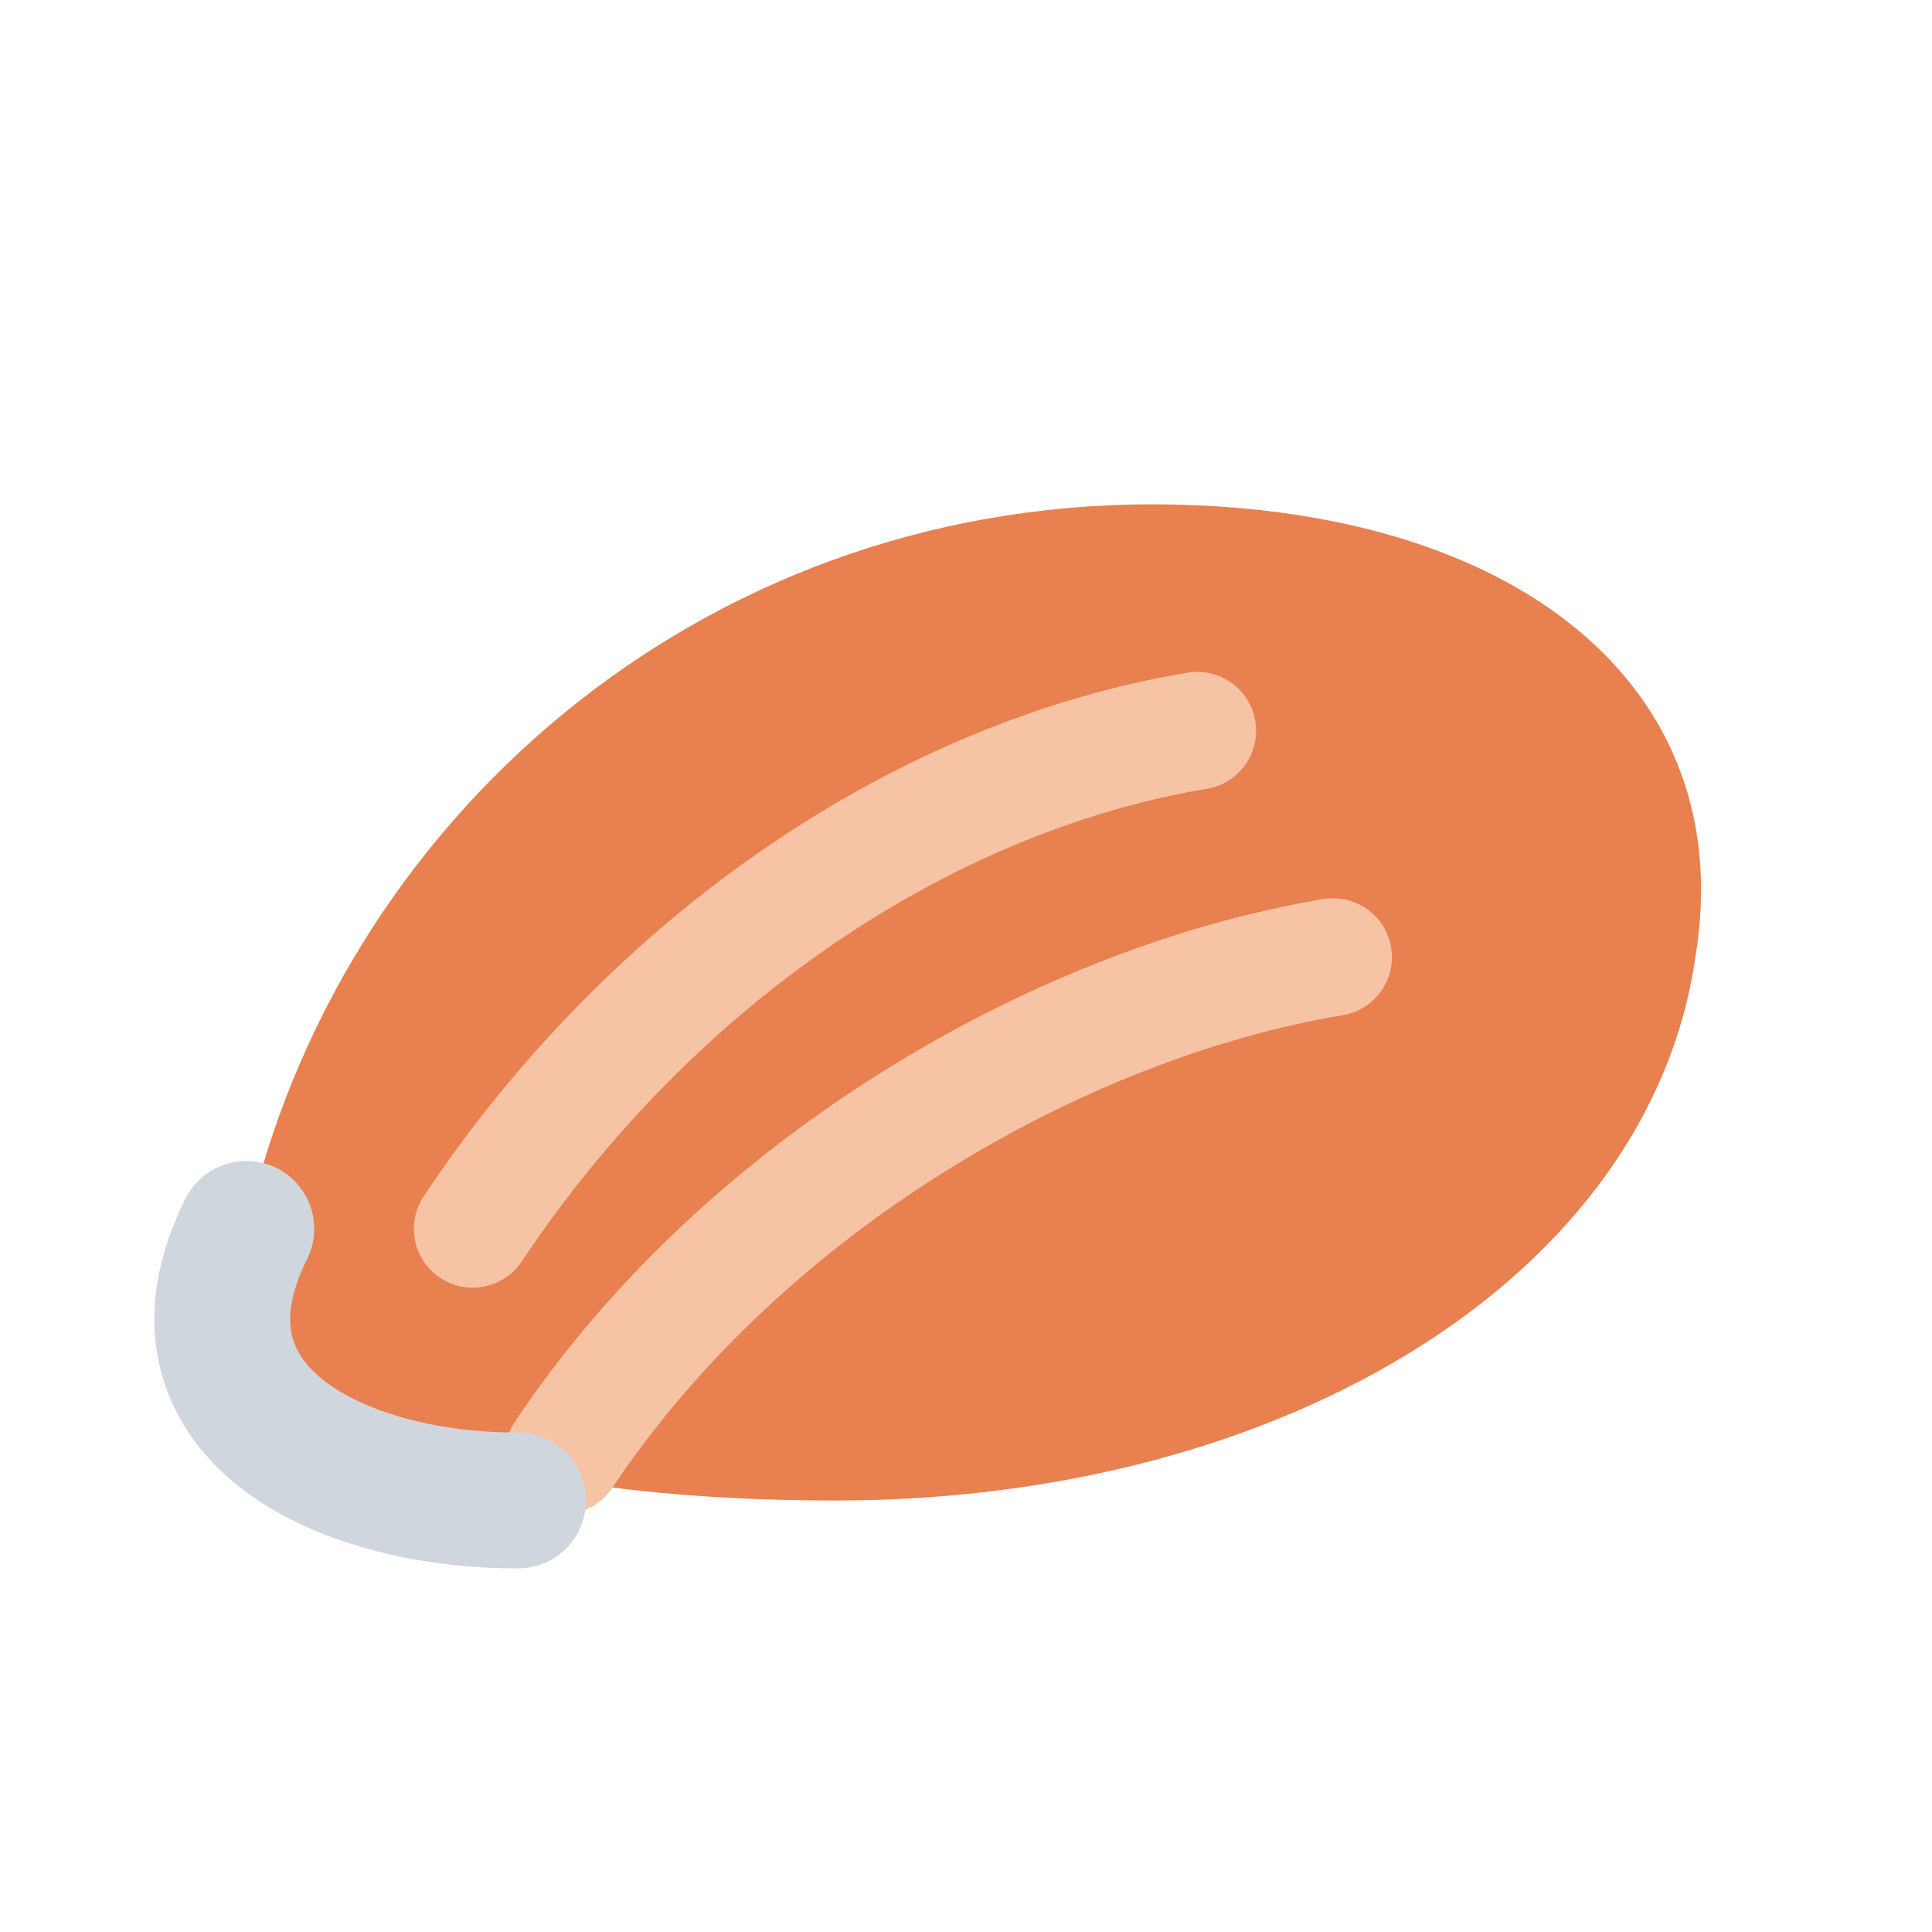
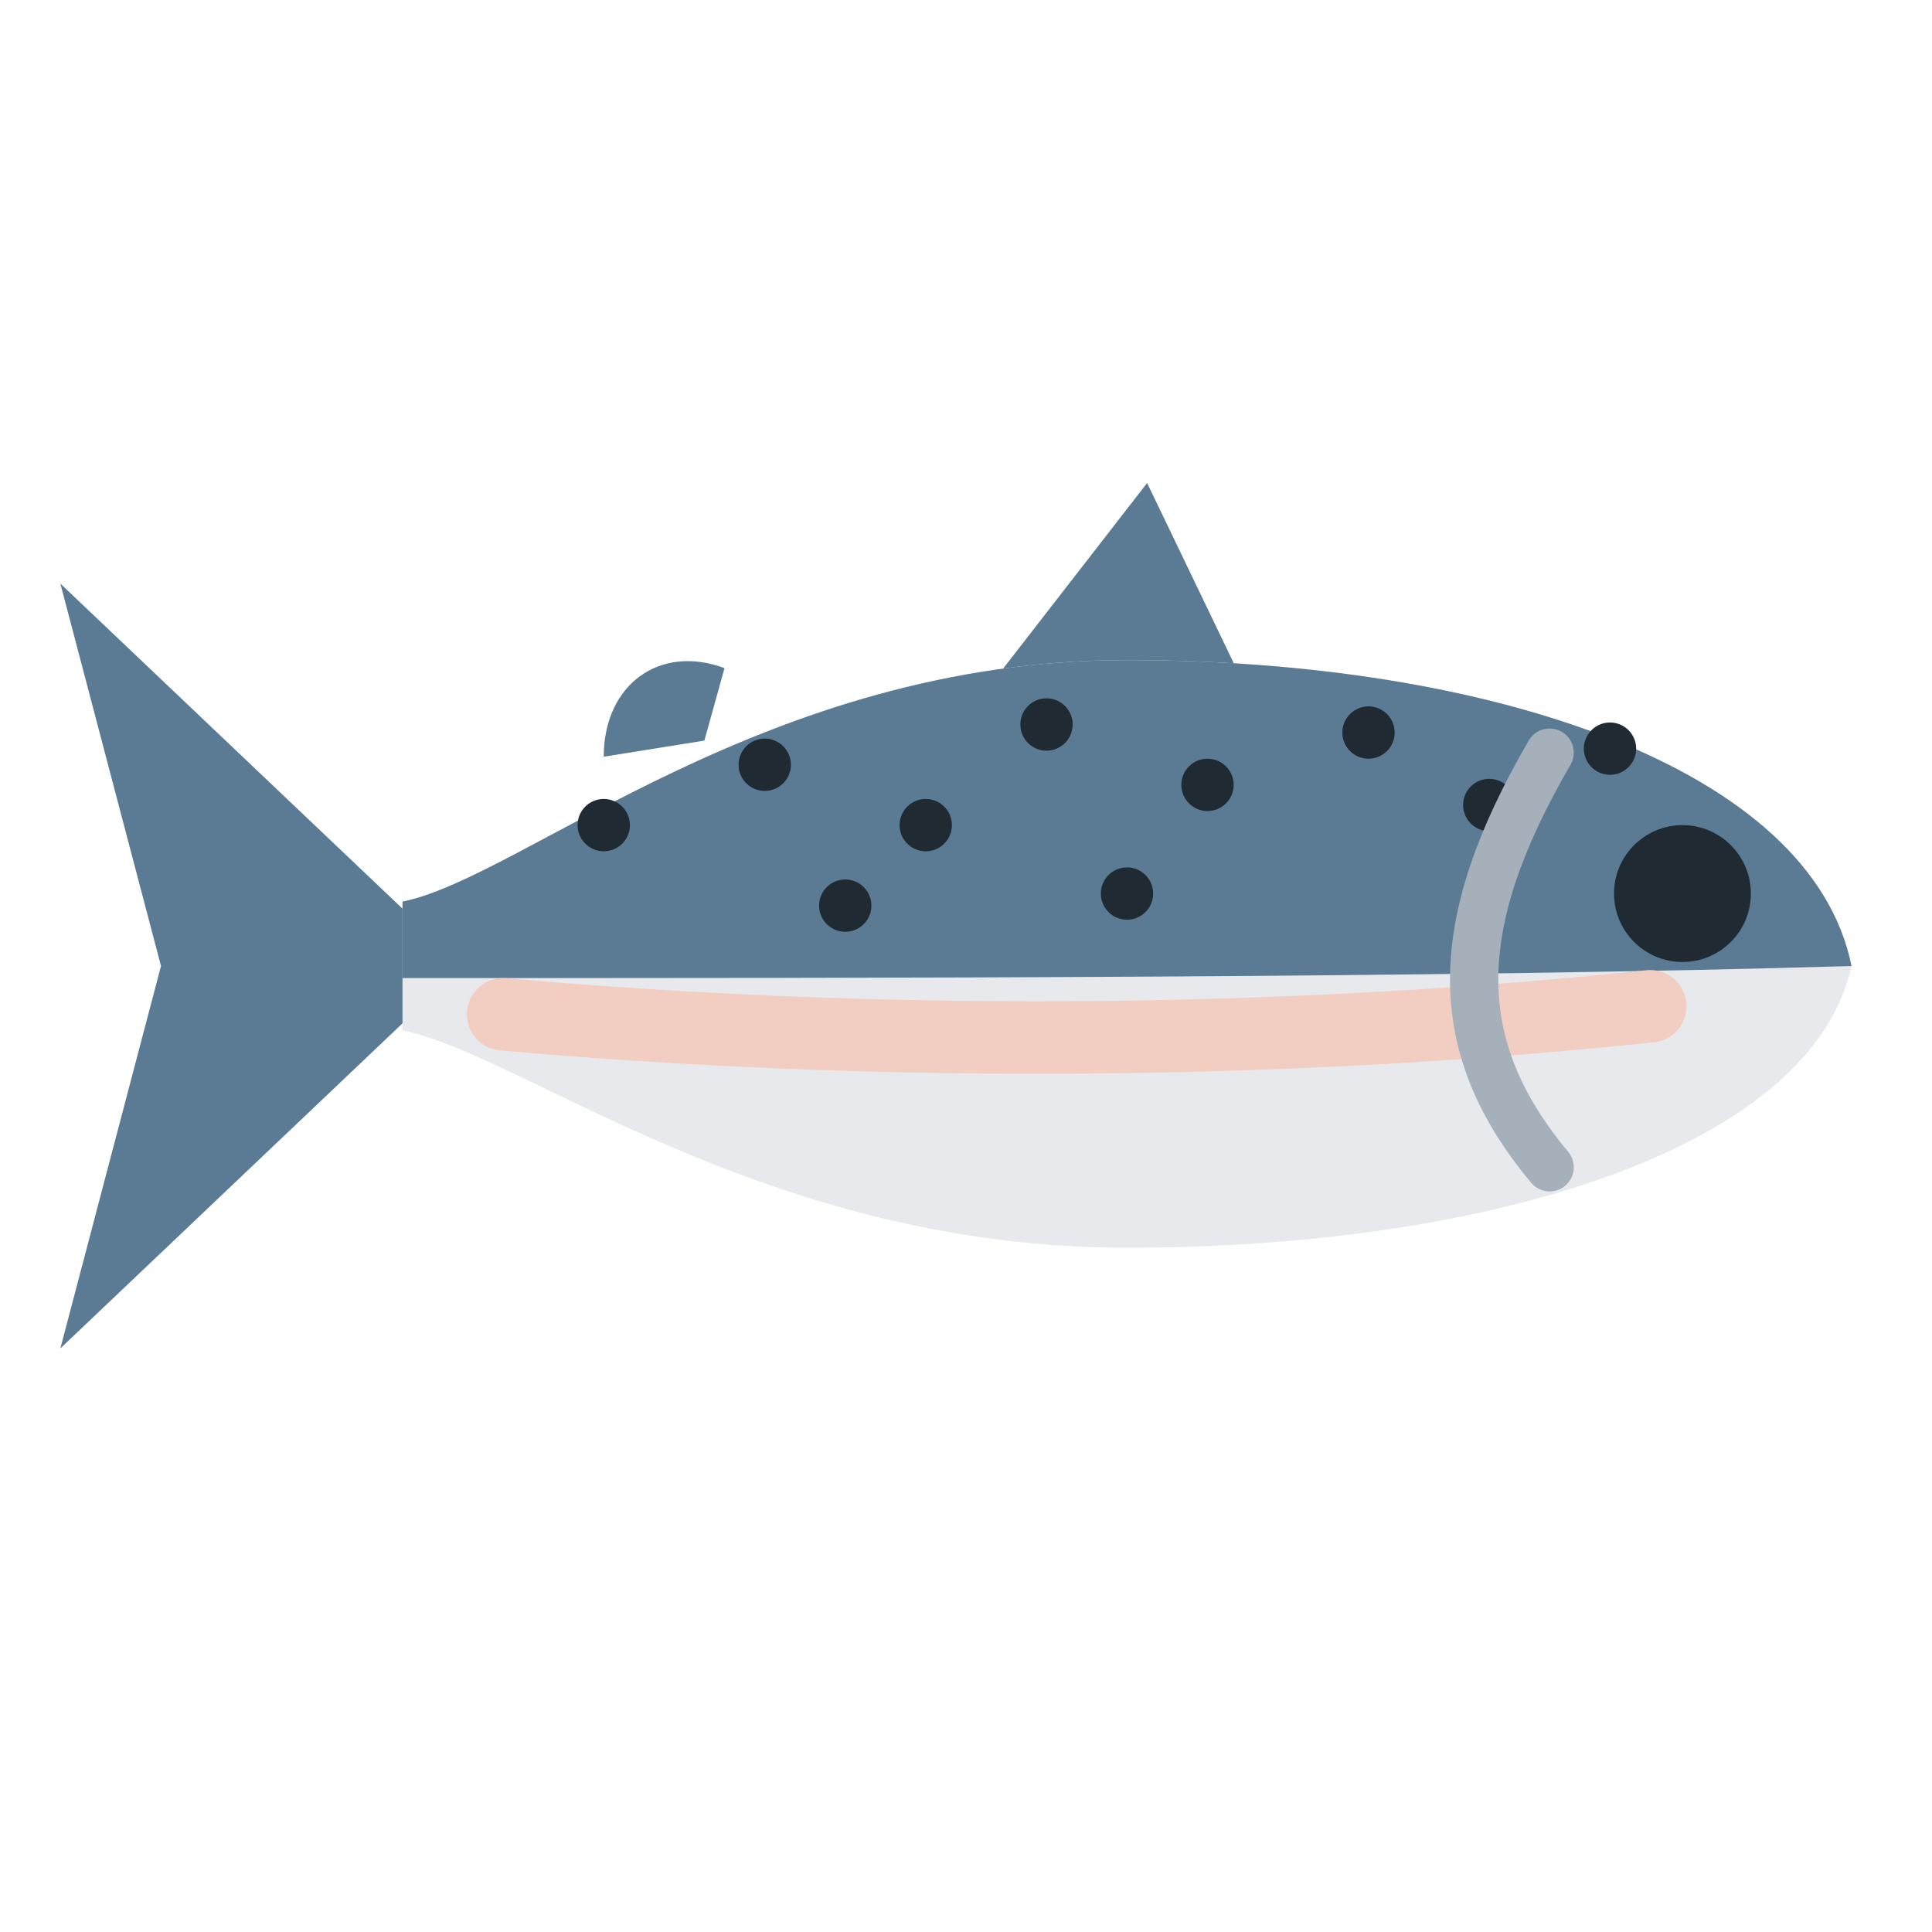
- <svg xmlns="http://www.w3.org/2000/svg" width="48" height="48" viewBox="0 0 48 48" role="img" aria-label="Salmon fillet">
-   <g transform="translate(-2.88 -3.22) scale(1.125)">
-     <path d="M8 30c2-9 10-16 20-16 8 0 13 4 12 10-1 7-9 12-19 12-8 0-14-2-13-6Z" fill="#e8804f" />
-     <g stroke="#f6c3a5" stroke-width="2.6" fill="none" stroke-linecap="round">
-       <path d="M13 30c4-6 10-10 16-11" />
-       <path d="M15 35c4-6 11-10 17-11" />
-     </g>
-     <path d="M8 30c-2 4 2 6 6 6" stroke="#cfd6dd" stroke-width="3" fill="none" stroke-linecap="round" />
+ <svg xmlns="http://www.w3.org/2000/svg" width="48" height="48" viewBox="0 0 48 48" role="img" aria-label="Salmon">
+   <path d="M11.5 24L1.5 14.5L4 24L1.5 33.5Z" fill="#5a7b93" />
+   <path d="M31 17.2l-2.5-5.2-4.5 5.8Z" fill="#5a7b93" />
+   <path d="M15 18.8c0-1.8 1.4-2.8 3-2.2l-.5 1.8Z" fill="#5a7b93" />
+   <path d="M46 24C45 19.06 37 16.4 28 16.4C19 16.4 13 21.8 10 22.4L10 25.6C13 26.2 19 31 28 31C37 31 45 28.55 46 24Z" fill="#e8e9ec" />
+   <path d="M46 24C45 19.06 37 16.4 28 16.4C19 16.4 13 21.8 10 22.4L10 24.3C22 24.3 36 24.3 46 24Z" fill="#5a7b93" />
+   <path d="M12.5 25.2c9 .8 19 .8 28.5-.2" stroke="#f2cdc2" stroke-width="1.8" fill="none" stroke-linecap="round" />
+   <g fill="#1f2a33">
+     <circle cx="15" cy="20.5" r=".65" />
+     <circle cx="19" cy="19" r=".65" />
+     <circle cx="23" cy="20.5" r=".65" />
+     <circle cx="26" cy="18" r=".65" />
+     <circle cx="30" cy="19.5" r=".65" />
+     <circle cx="34" cy="18.2" r=".65" />
+     <circle cx="37" cy="20" r=".65" />
+     <circle cx="40" cy="18.6" r=".65" />
+     <circle cx="21" cy="22.5" r=".65" />
+     <circle cx="28" cy="22.2" r=".65" />
  </g>
+   <path d="M38.5 18.7C36 23 36 26 38.5 29" stroke="#a5b0ba" stroke-width="1.2" fill="none" stroke-linecap="round" />
+   <circle cx="41.8" cy="22.2" r="1.7" fill="#1f2a33" />
</svg>
